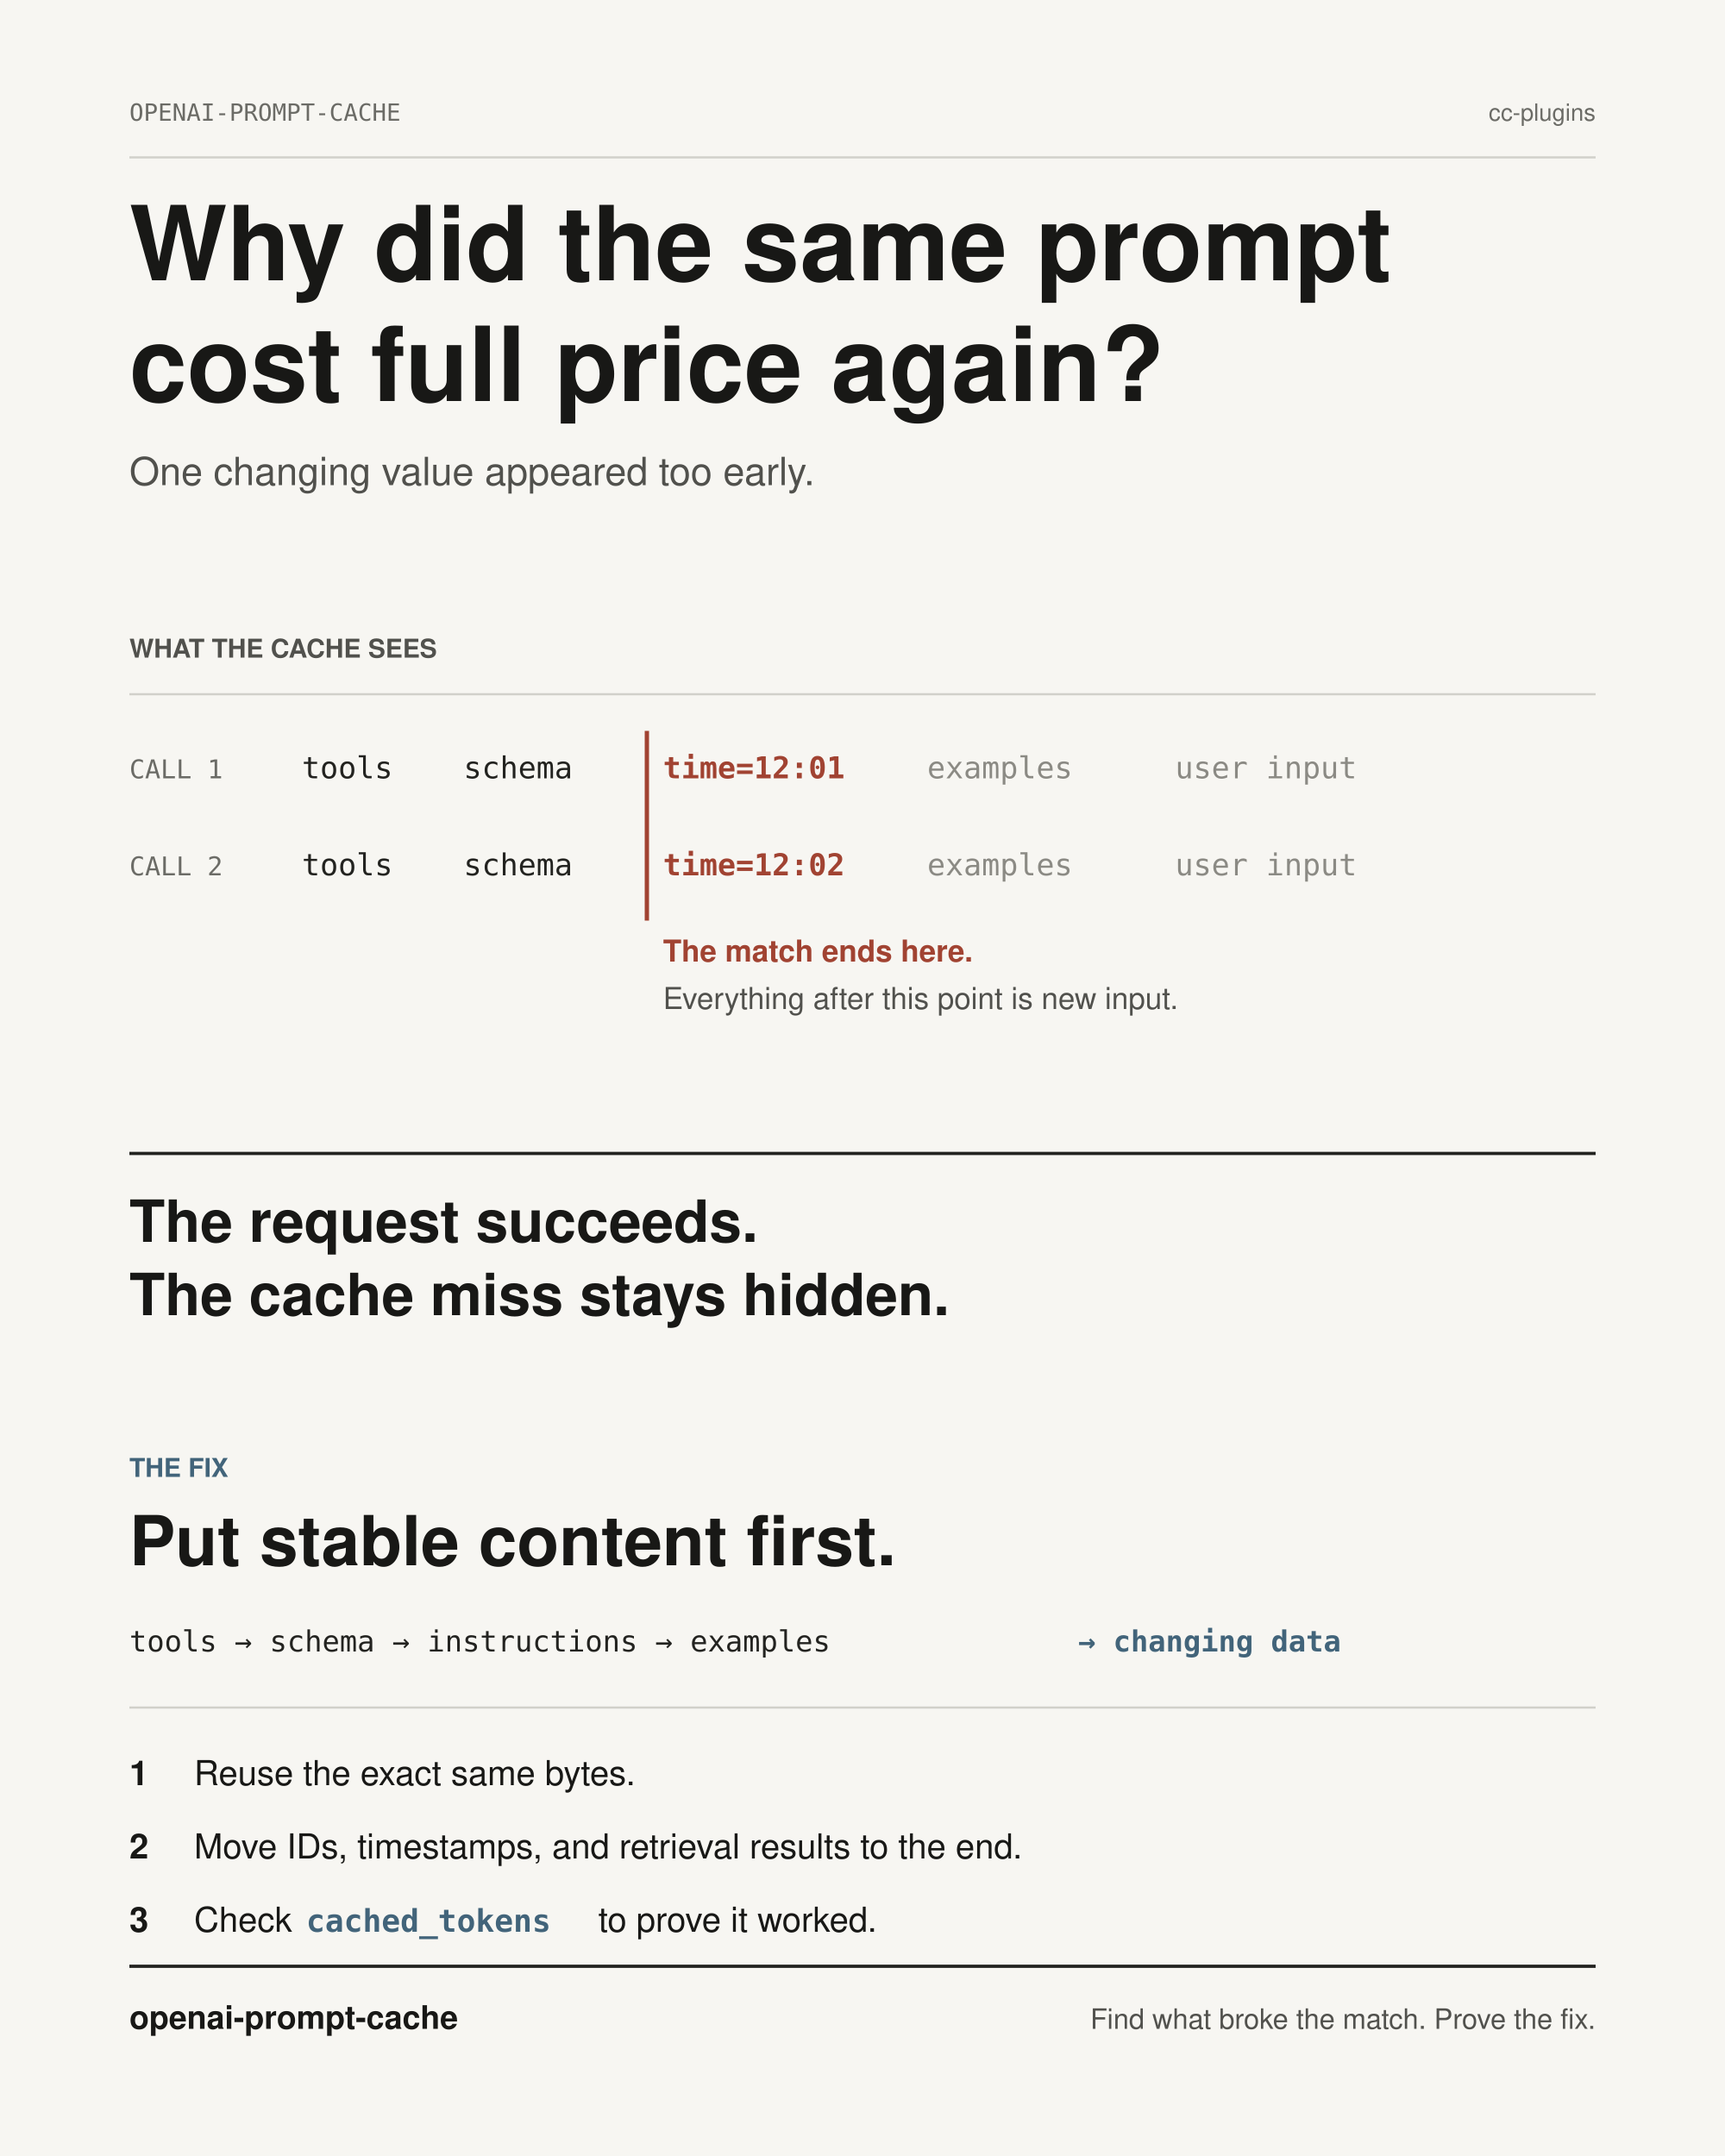
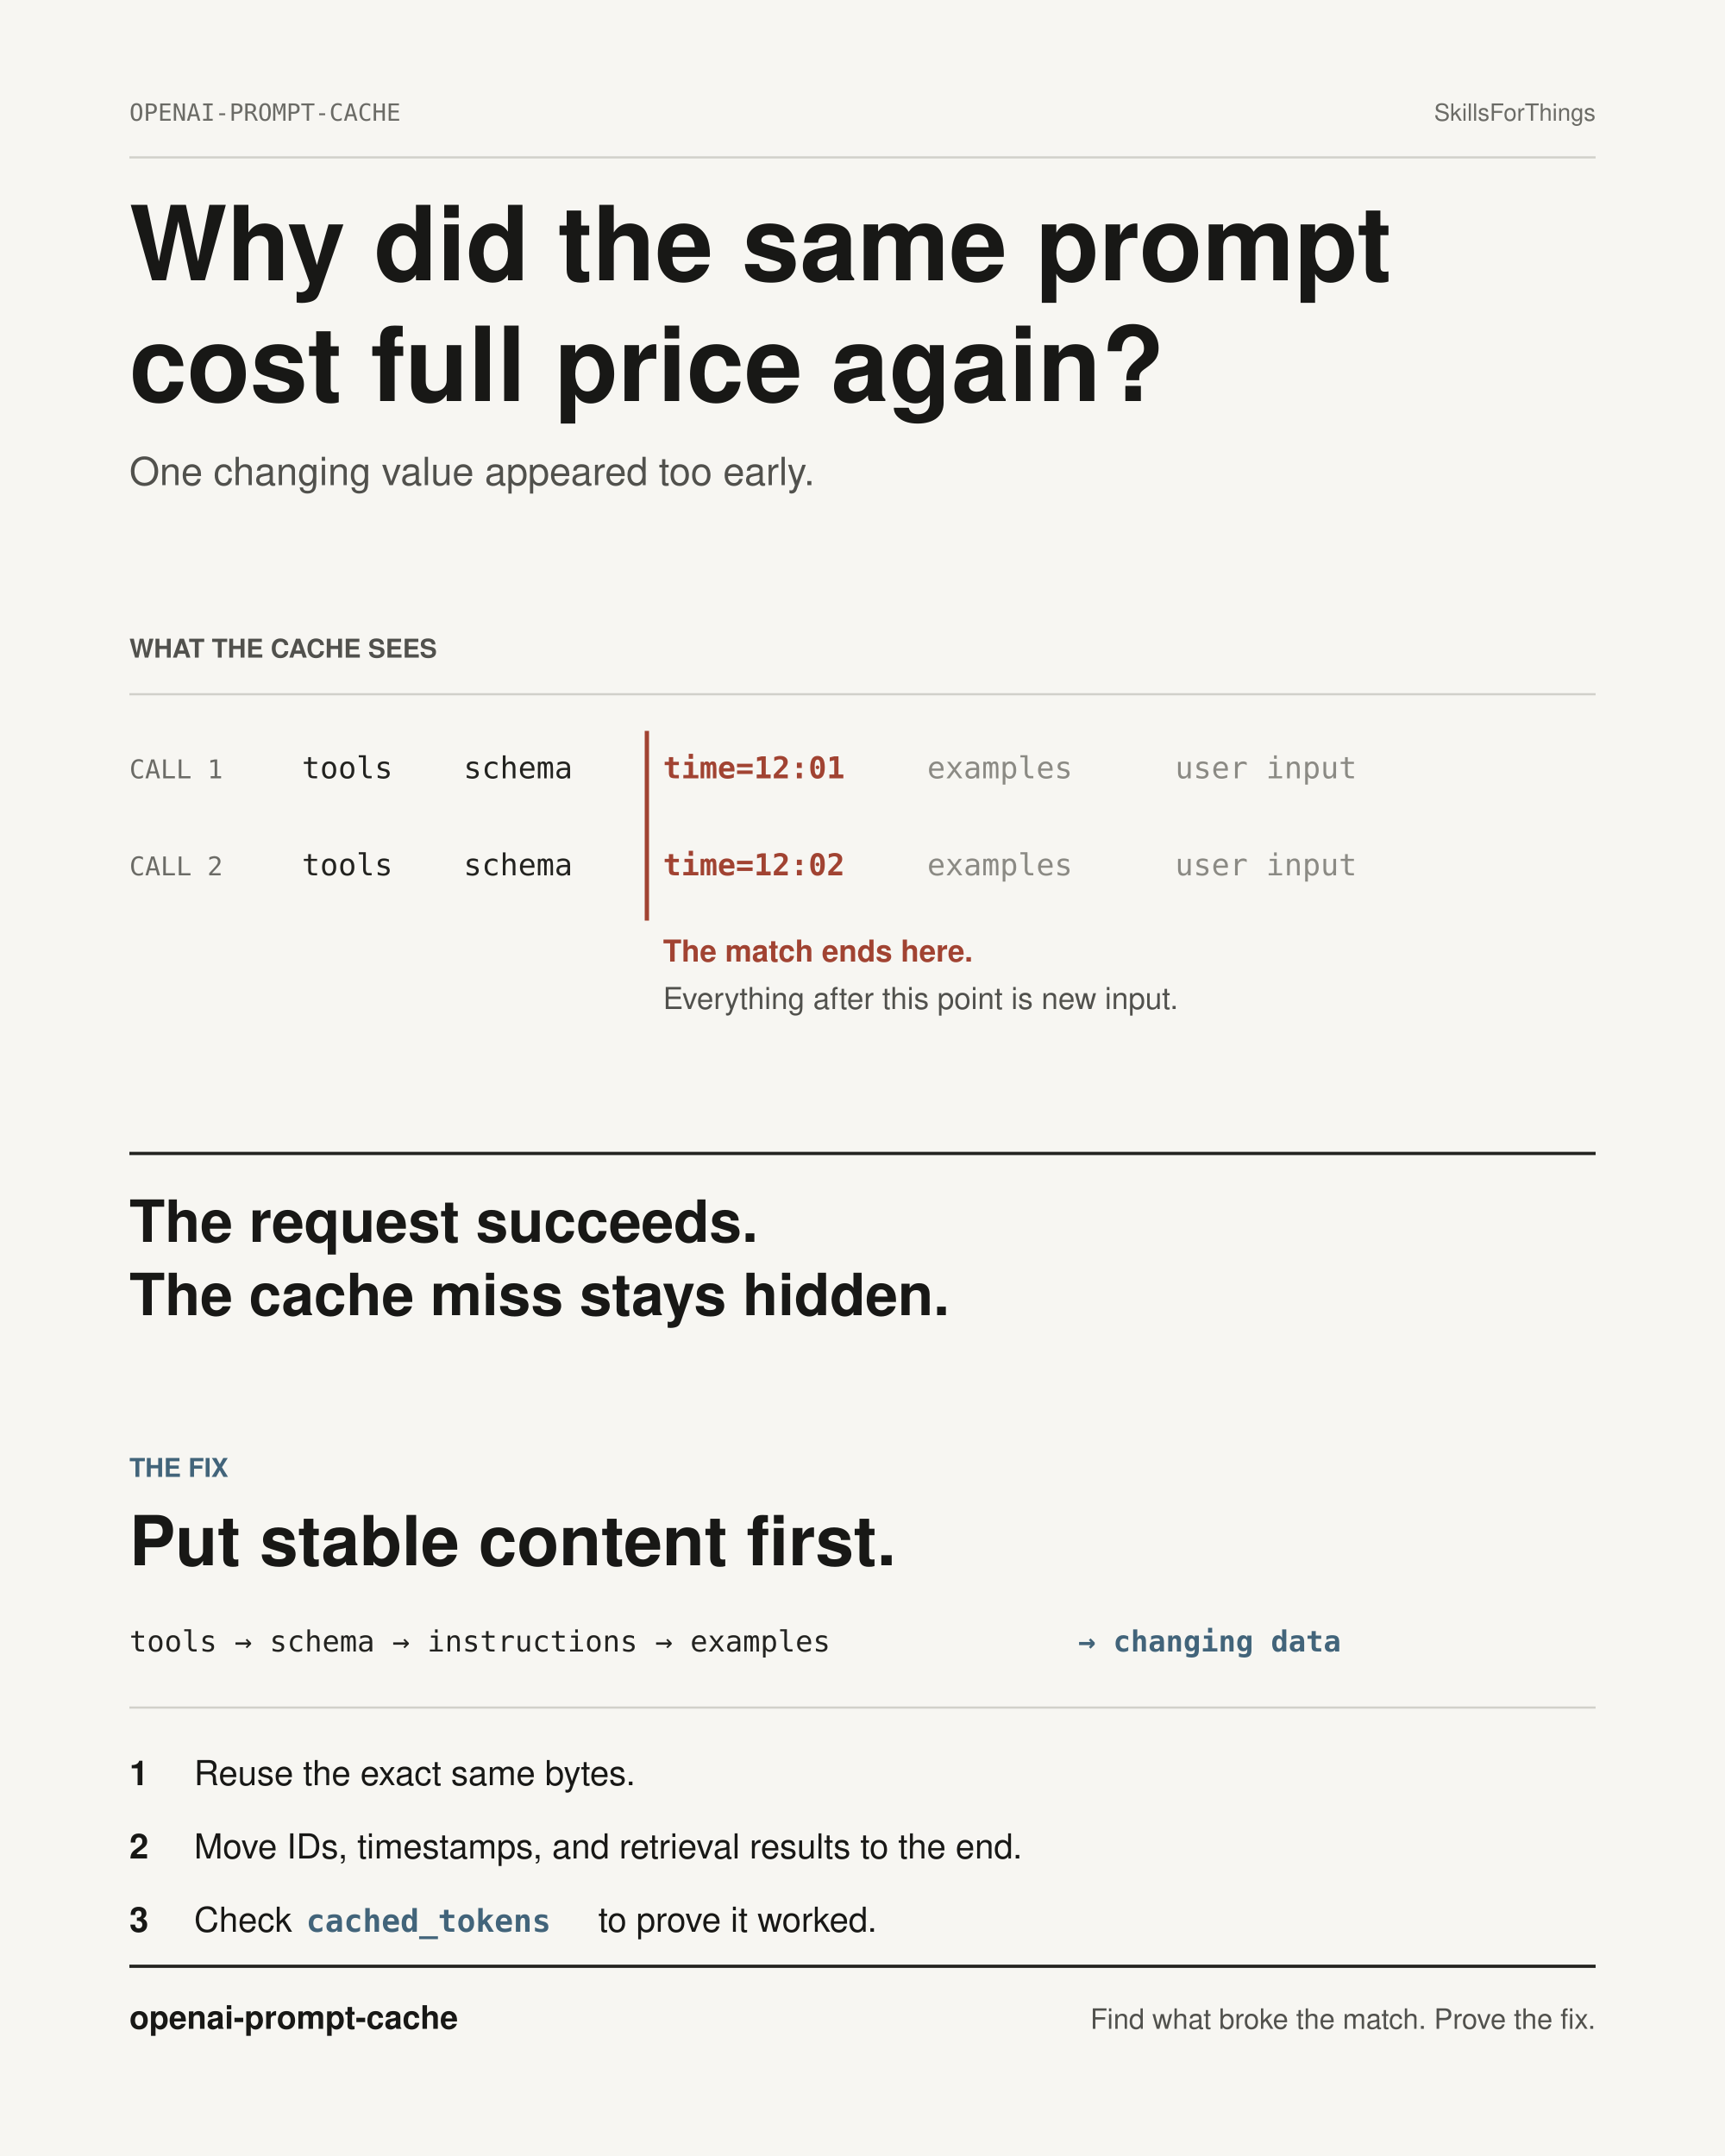
<svg xmlns="http://www.w3.org/2000/svg" width="1600" height="2000" viewBox="0 0 1600 2000" role="img" aria-labelledby="title desc">
  <style>
    .sans { font-family: Helvetica, Arial, sans-serif; }
    .mono { font-family: Menlo, Consolas, monospace; }
  </style>
  <rect width="1600" height="2000" fill="#f7f6f2" />
  <text class="mono" x="120" y="112" font-size="22" fill="#6b6b66">OPENAI-PROMPT-CACHE</text>
-   <text class="sans" x="1480" y="112" font-size="22" fill="#6b6b66" text-anchor="end">cc-plugins</text>
+   <text class="sans" x="1480" y="112" font-size="22" fill="#6b6b66" text-anchor="end">SkillsForThings</text>
  <line x1="120" y1="146" x2="1480" y2="146" stroke="#d1d0ca" stroke-width="2" />
  <g transform="translate(120 260)">
    <text class="sans" x="0" y="0" font-size="96" font-weight="700" fill="#181816">
      <tspan x="0" y="0">Why did the same prompt</tspan>
      <tspan x="0" y="112">cost full price again?</tspan>
    </text>
    <text class="sans" x="0" y="190" font-size="36" fill="#51514d">One changing value appeared too early.</text>
  </g>
  <g transform="translate(120 610)">
    <text class="sans" x="0" y="0" font-size="24" font-weight="700" fill="#51514d">WHAT THE CACHE SEES</text>
    <line x1="0" y1="34" x2="1360" y2="34" stroke="#d1d0ca" stroke-width="2" />
    <text class="mono" x="0" y="112" font-size="24" fill="#6b6b66">CALL 1</text>
    <text class="mono" x="160" y="112" font-size="28" fill="#232320">tools</text>
    <text class="mono" x="310" y="112" font-size="28" fill="#232320">schema</text>
    <text class="mono" x="495" y="112" font-size="28" font-weight="700" fill="#a14332">time=12:01</text>
    <text class="mono" x="740" y="112" font-size="28" fill="#8b8a84">examples</text>
    <text class="mono" x="970" y="112" font-size="28" fill="#8b8a84">user input</text>
    <text class="mono" x="0" y="202" font-size="24" fill="#6b6b66">CALL 2</text>
    <text class="mono" x="160" y="202" font-size="28" fill="#232320">tools</text>
    <text class="mono" x="310" y="202" font-size="28" fill="#232320">schema</text>
    <text class="mono" x="495" y="202" font-size="28" font-weight="700" fill="#a14332">time=12:02</text>
    <text class="mono" x="740" y="202" font-size="28" fill="#8b8a84">examples</text>
    <text class="mono" x="970" y="202" font-size="28" fill="#8b8a84">user input</text>
    <line x1="480" y1="68" x2="480" y2="244" stroke="#a14332" stroke-width="4" />
    <text class="sans" x="495" y="282" font-size="28" font-weight="700" fill="#a14332">The match ends here.</text>
    <text class="sans" x="495" y="326" font-size="28" fill="#51514d">Everything after this point is new input.</text>
  </g>
  <g transform="translate(120 1070)">
    <line x1="0" y1="0" x2="1360" y2="0" stroke="#232320" stroke-width="3" />
    <text class="sans" x="0" y="82" font-size="54" font-weight="700" fill="#181816">The request succeeds.</text>
    <text class="sans" x="0" y="150" font-size="54" font-weight="700" fill="#181816">The cache miss stays hidden.</text>
  </g>
  <g transform="translate(120 1370)">
    <text class="sans" x="0" y="0" font-size="24" font-weight="700" fill="#42647a">THE FIX</text>
    <text class="sans" x="0" y="82" font-size="64" font-weight="700" fill="#181816">Put stable content first.</text>
    <text class="mono" x="0" y="162" font-size="27" fill="#232320">tools  →  schema  →  instructions  →  examples</text>
    <text class="mono" x="880" y="162" font-size="27" font-weight="700" fill="#42647a">→  changing data</text>
    <line x1="0" y1="214" x2="1360" y2="214" stroke="#d1d0ca" stroke-width="2" />
    <text class="sans" x="0" y="286" font-size="32" font-weight="700" fill="#181816">1</text>
    <text class="sans" x="60" y="286" font-size="32" fill="#181816">Reuse the exact same bytes.</text>
    <text class="sans" x="0" y="354" font-size="32" font-weight="700" fill="#181816">2</text>
    <text class="sans" x="60" y="354" font-size="32" fill="#181816">Move IDs, timestamps, and retrieval results to the end.</text>
    <text class="sans" x="0" y="422" font-size="32" font-weight="700" fill="#181816">3</text>
    <text class="sans" x="60" y="422" font-size="32" fill="#181816">Check</text>
    <text class="mono" x="164" y="422" font-size="29" font-weight="700" fill="#42647a">cached_tokens</text>
    <text class="sans" x="435" y="422" font-size="32" fill="#181816">to prove it worked.</text>
  </g>
  <g transform="translate(120 1882)">
    <line x1="0" y1="-58" x2="1360" y2="-58" stroke="#232320" stroke-width="3" />
    <text class="sans" x="0" y="0" font-size="30" font-weight="700" fill="#181816">openai-prompt-cache</text>
    <text class="sans" x="1360" y="0" font-size="26" fill="#51514d" text-anchor="end">Find what broke the match. Prove the fix.</text>
  </g>
</svg>
